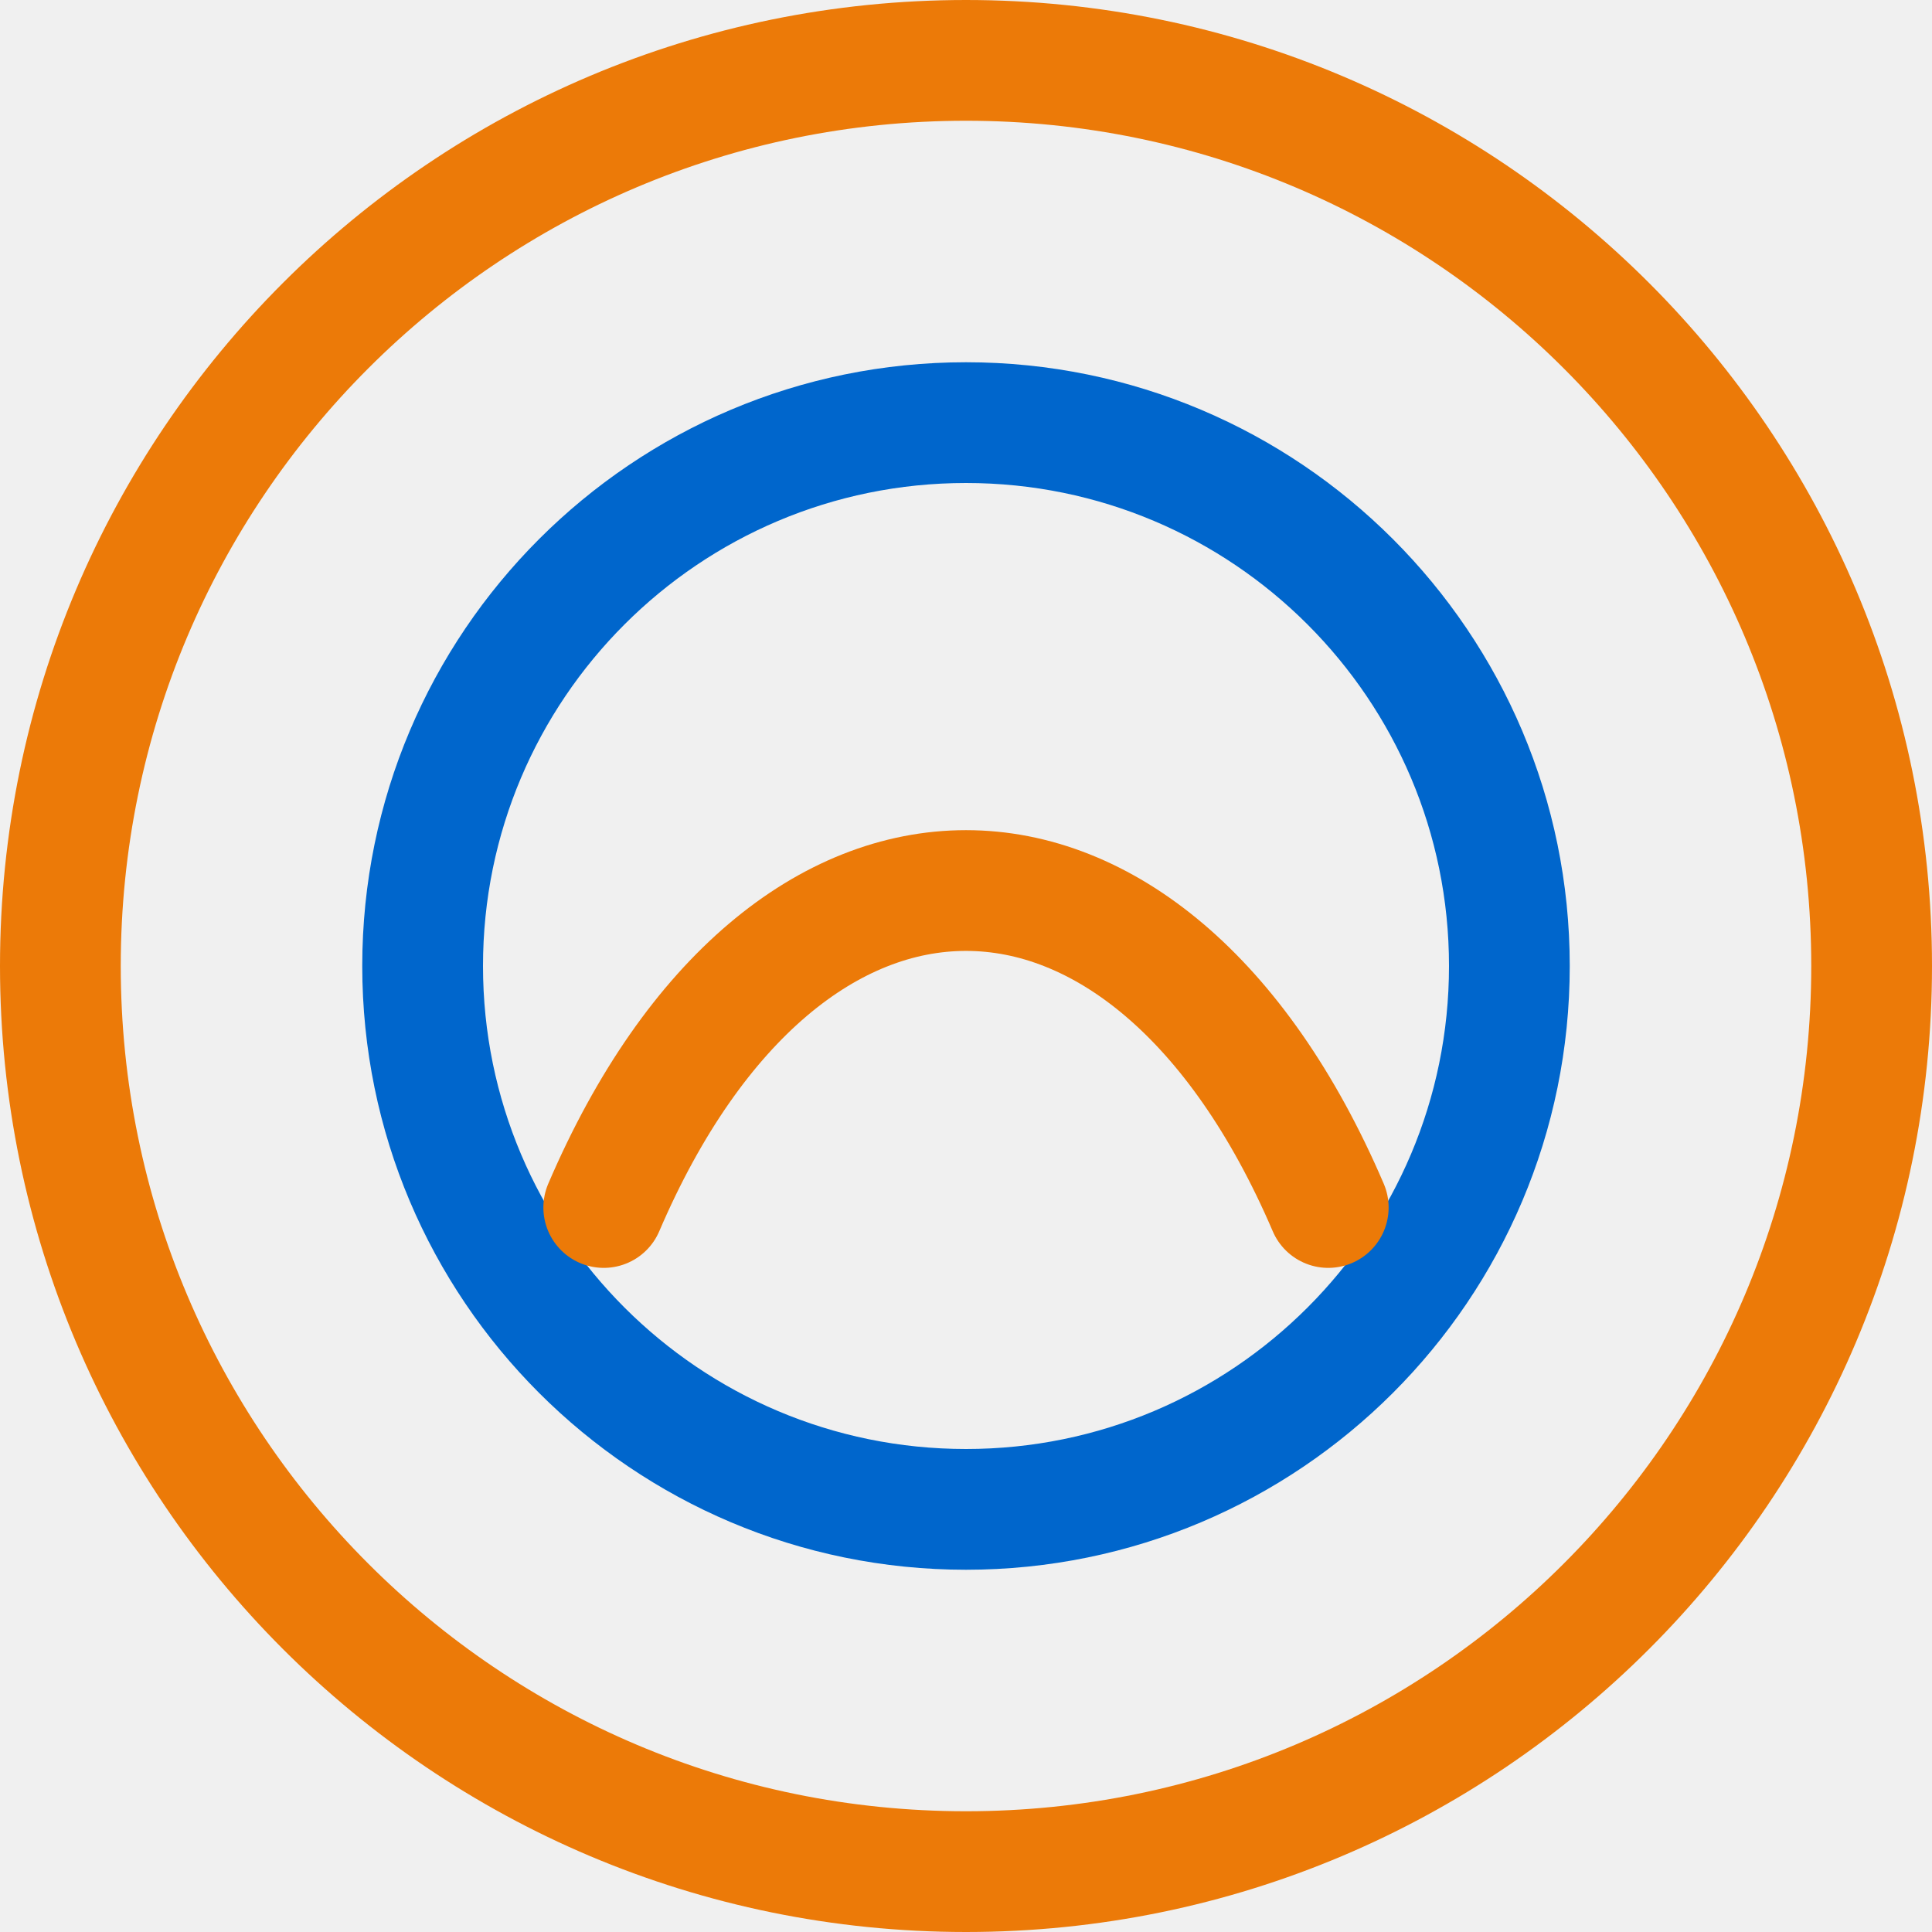
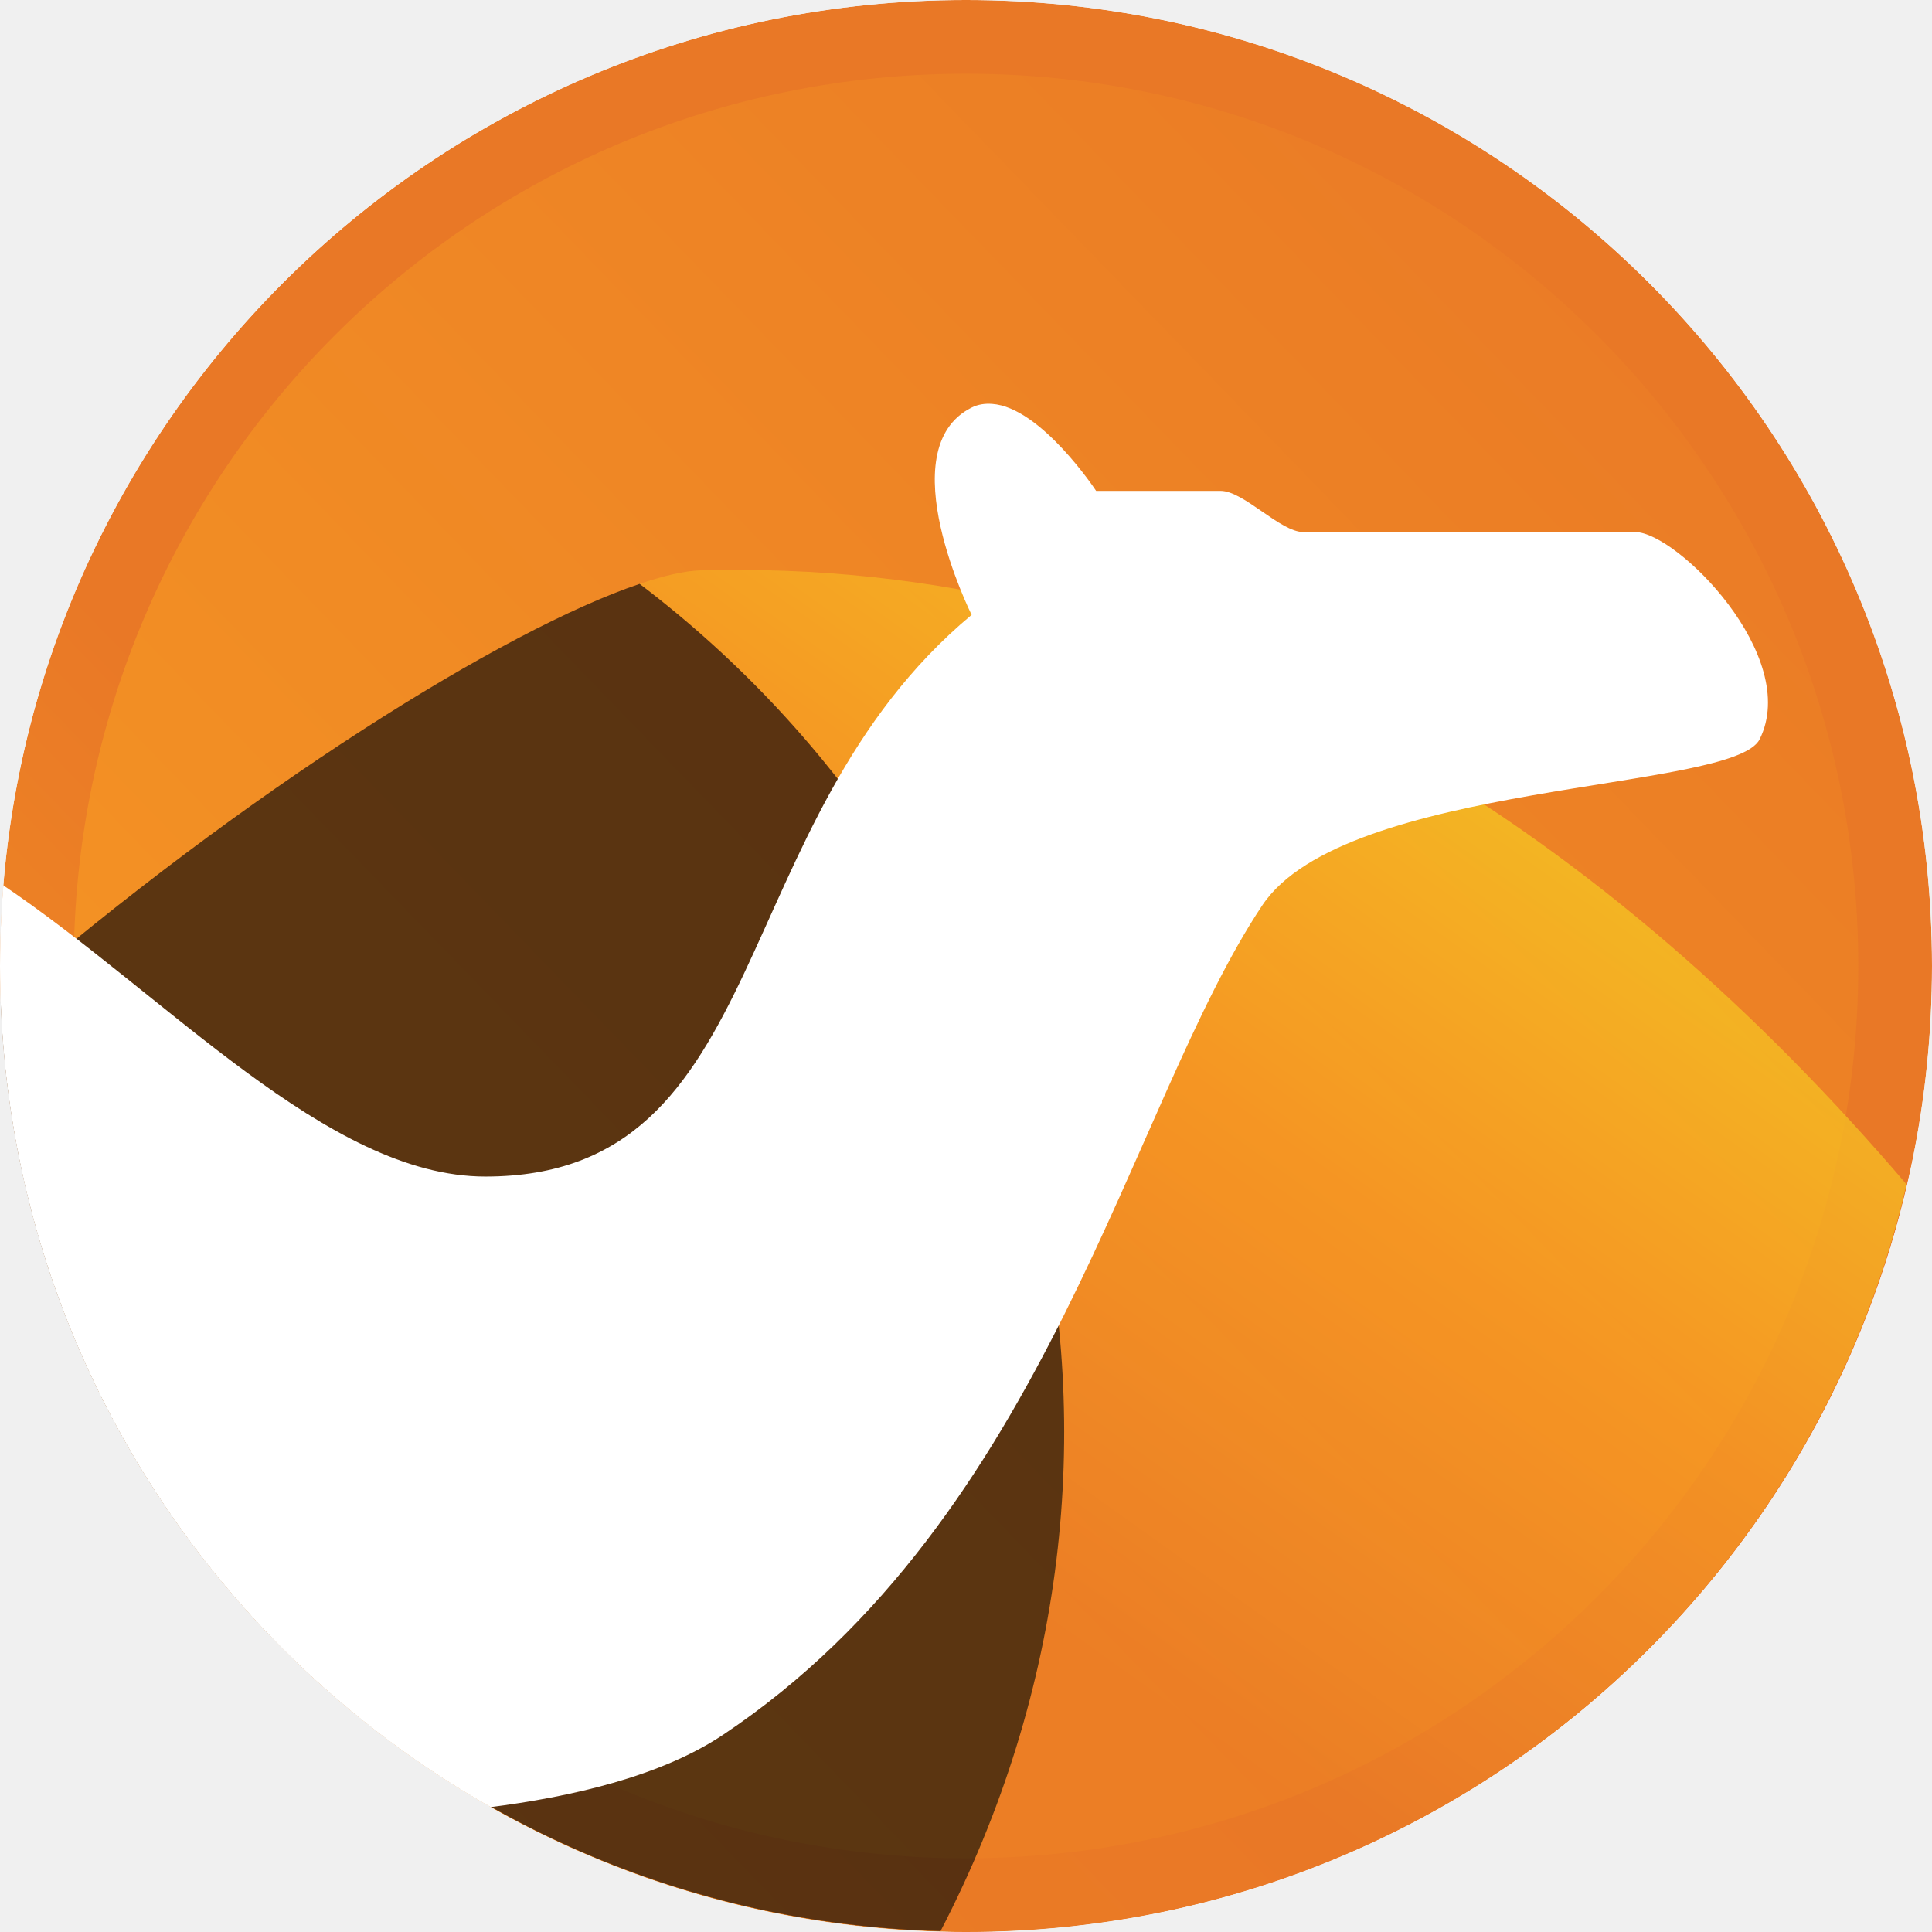
- <svg xmlns="http://www.w3.org/2000/svg" viewBox="0 0 64 64" width="64" height="64">
-   <circle cx="32" cy="32" r="30" fill="none" stroke="#ec7a08" stroke-width="4" />
-   <circle cx="32" cy="32" r="18" fill="none" stroke="#0066cc" stroke-width="4" />
-   <path d="M20 40c6-14 18-14 24 0" fill="none" stroke="#ec7a08" stroke-width="4" stroke-linecap="round" />
+ <svg xmlns="http://www.w3.org/2000/svg" xmlns:xlink="http://www.w3.org/1999/xlink" viewBox="0 0 256 256" version="1.1" preserveAspectRatio="xMidYMid" class="camel-svg camel-paused">
+   <defs>
+     <circle id="path-1" cx="128" cy="128" r="128" />
+     <linearGradient x1="-12.564%" y1="108.214%" x2="101.304%" y2="-1.964%" id="linearGradient-3">
+       <stop stop-color="#F69923" offset="0%" />
+       <stop stop-color="#F79A23" offset="10.996%" />
+       <stop stop-color="#E97826" offset="94.502%" />
+     </linearGradient>
+     <linearGradient x1="-12.564%" y1="108.214%" x2="101.304%" y2="-1.964%" id="linearGradient-4">
+       <stop stop-color="#F69923" offset="0%" />
+       <stop stop-color="#F79A23" offset="8.048%" />
+       <stop stop-color="#E97826" offset="41.874%" />
+     </linearGradient>
+     <linearGradient x1="74.724%" y1="-3.059%" x2="6.653%" y2="100.066%" id="linearGradient-5">
+       <stop stop-color="#F6E423" offset="0%" />
+       <stop stop-color="#F79A23" offset="41.191%" />
+       <stop stop-color="#E97826" offset="73.271%" />
+     </linearGradient>
+   </defs>
+   <g>
+     <mask id="mask-2" fill="white">
+       <use xlink:href="#path-1" />
+     </mask>
+     <circle fill="url(#linearGradient-3)" fill-rule="nonzero" mask="url(#mask-2)" cx="127.994" cy="127.994" r="123.111" />
+     <path d="M128,256 C57.308,256 0,198.692 0,128 C0,57.308 57.308,0 128,0 C198.692,0 256,57.308 256,128 C256,198.692 198.692,256 128,256 Z M128,246.232 C193.298,246.232 246.232,193.298 246.232,128 C246.232,62.702 193.298,9.768 128,9.768 C62.702,9.768 9.768,62.702 9.768,128 C9.768,193.298 62.702,246.232 128,246.232 Z" fill="url(#linearGradient-4)" fill-rule="nonzero" mask="url(#mask-2)" />
+     <path d="M98.044,75.517 C96.293,75.515 94.52,75.527 92.752,75.578 C90.696,75.639 87.935,76.291 84.752,77.363 C138.527,118.197 157.86,191.86 124.627,255.877 C125.756,255.906 126.876,256 128.012,256 C188.748,256 239.504,213.677 252.621,156.929 C214.079,111.751 161.808,75.615 98.043,75.517 L98.044,75.517 Z" fill="url(#linearGradient-5)" fill-rule="nonzero" opacity="0.75" mask="url(#mask-2)" />
+     <path d="M84.752,77.368 C66.895,83.377 32.83,104.546 0.079,132.811 C2.566,200.145 57.107,254.124 124.627,255.882 C157.86,191.865 138.528,118.202 84.752,77.368 Z" fill="#28170B" fill-rule="nonzero" opacity="0.75" mask="url(#mask-2)" />
+     <g mask="url(#mask-2)">
+       <g id="camel-head">
+         <path d="M128.747,54.005 C117.762,59.5 128.747,81.471 128.747,81.471 C95.774,108.954 102.78,155.9 64.312,155.9 C43.341,155.9 22.07,131.823 0.079,117.072 C-0.204,120.551 -0.706,124.044 -0.706,127.596 C-0.706,175.691 25.557,217.52 64.713,239.493 C75.666,238.114 87.552,235.379 95.764,229.901 C138.91,201.136 149.621,146.41 167.251,119.976 C178.23,103.484 229.685,104.915 233.157,97.966 C238.659,86.975 222.167,70.499 216.666,70.499 L172.708,70.499 C169.637,70.499 164.811,65.043 161.734,65.043 L145.242,65.043 C145.242,65.043 137.935,53.958 131.448,53.517 C130.518,53.451 129.617,53.57 128.747,54.005 Z" fill="#FFFFFF" fill-rule="nonzero" />
+       </g>
+     </g>
+   </g>
</svg>
